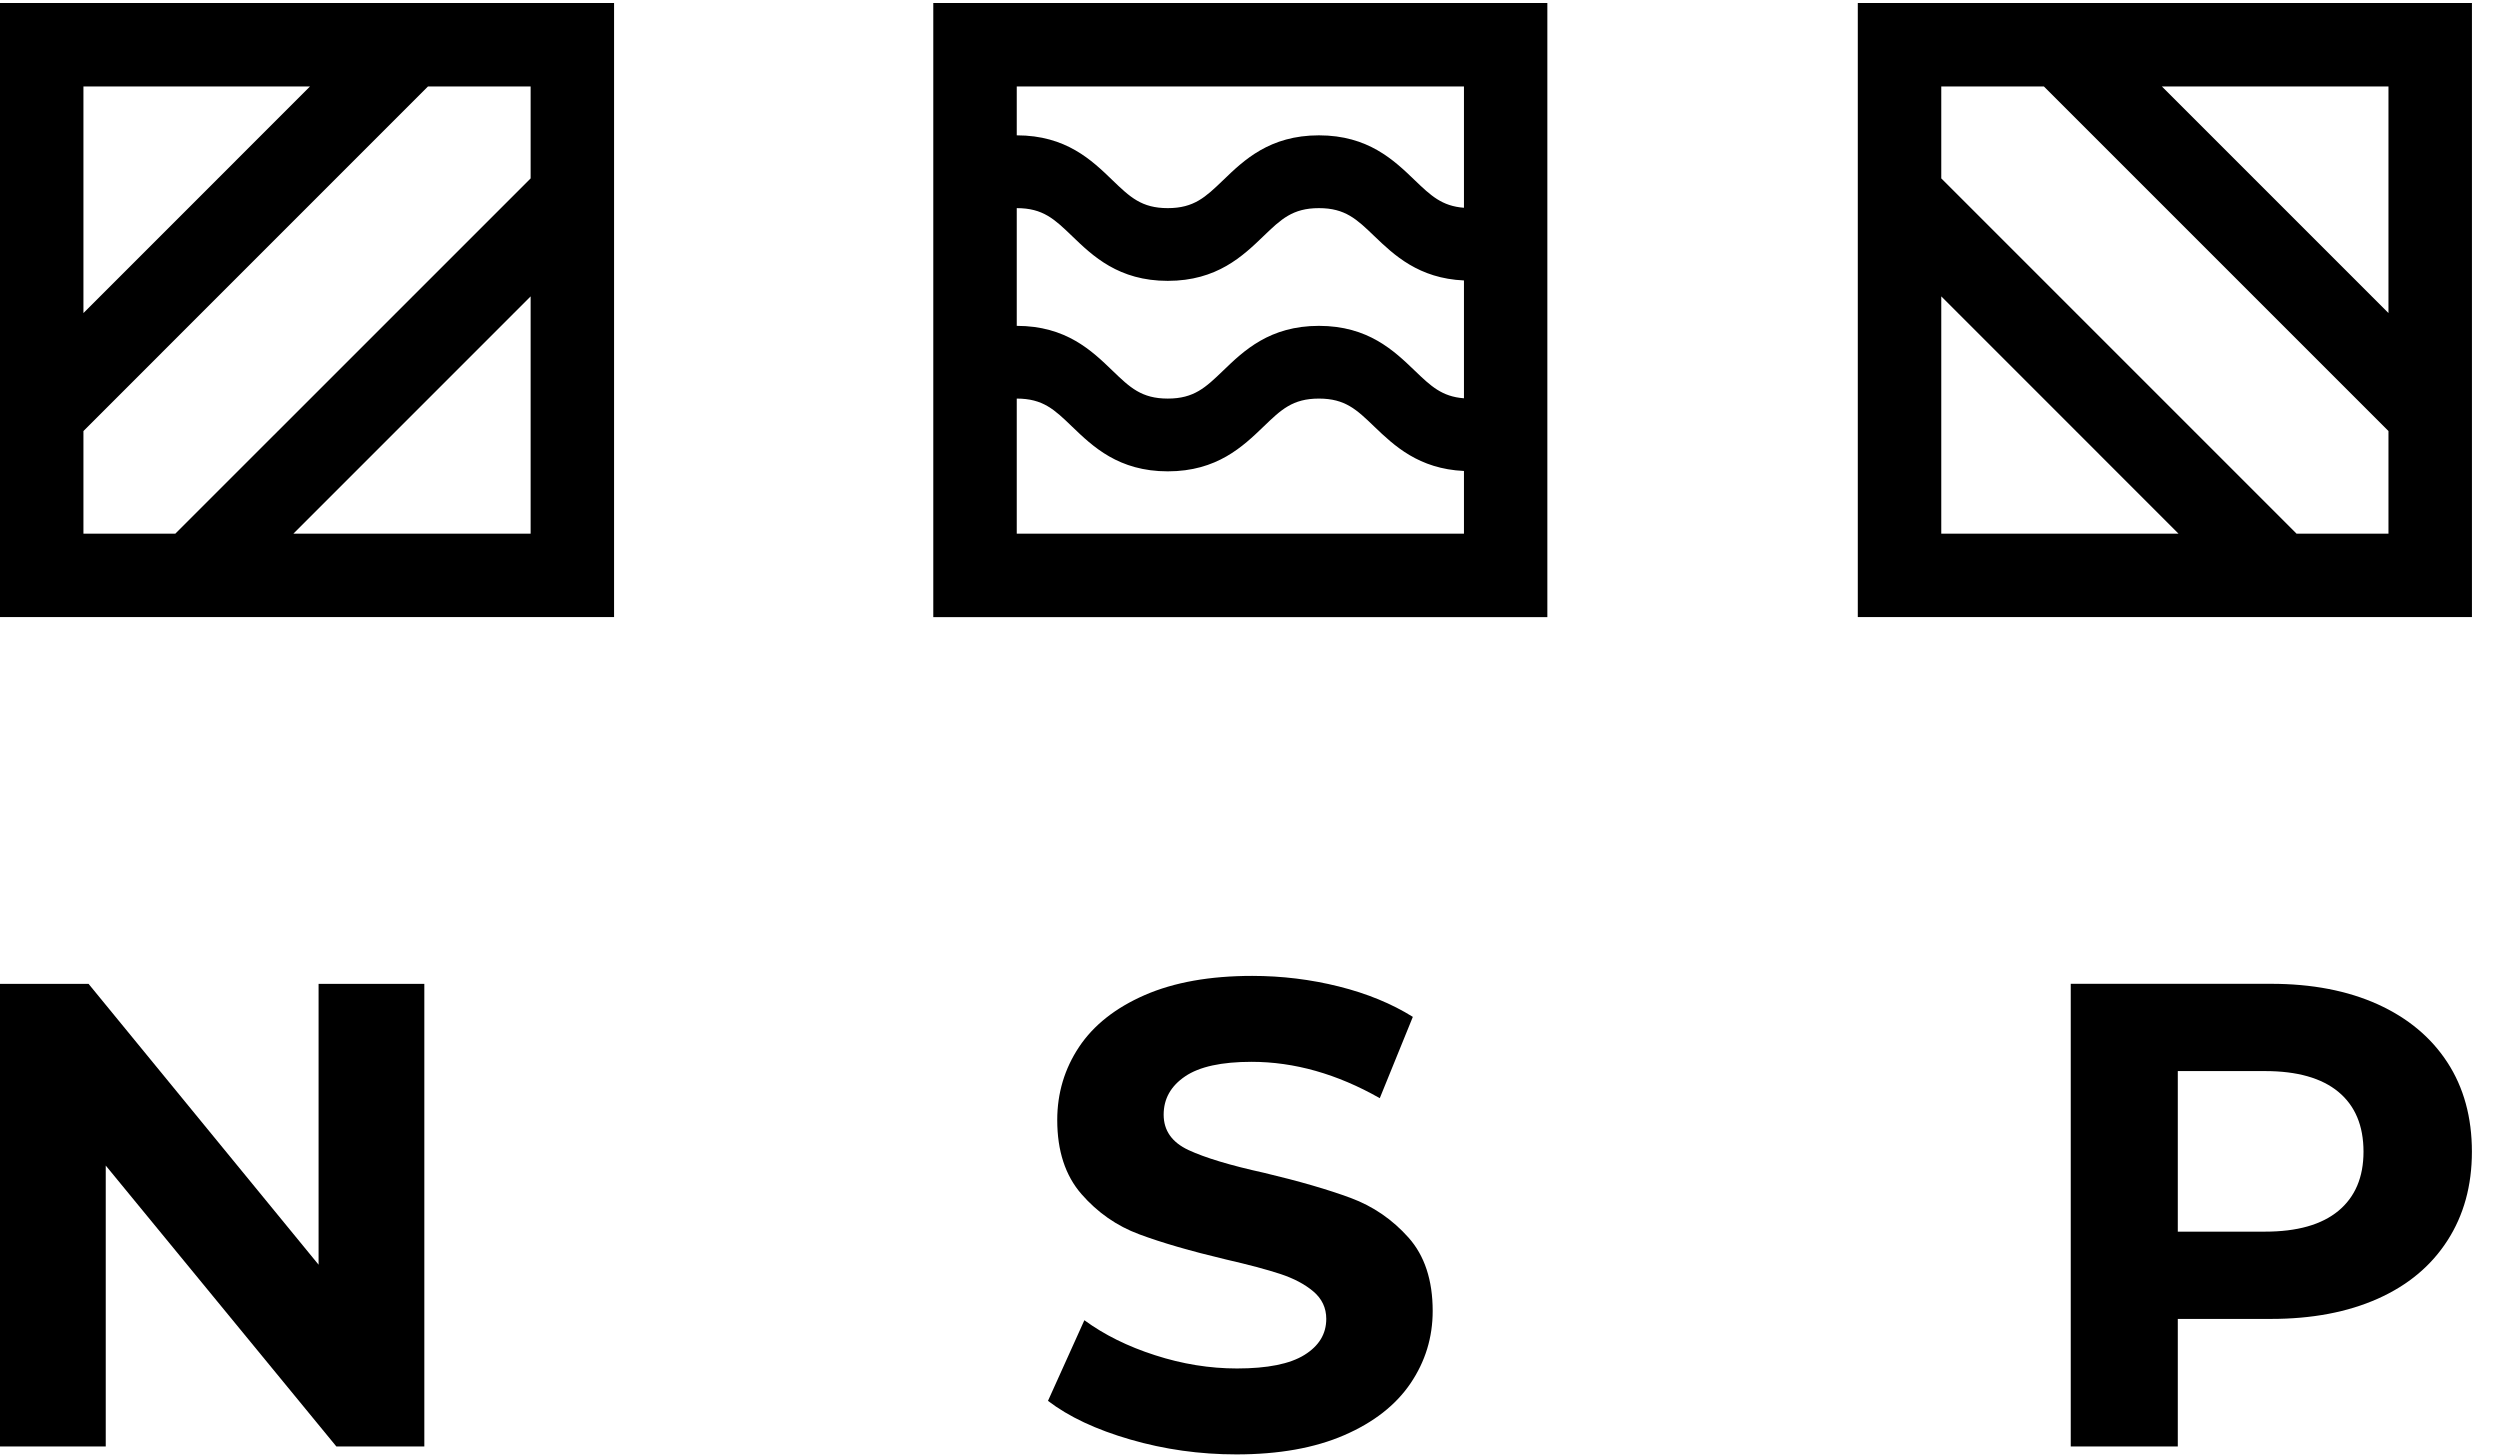
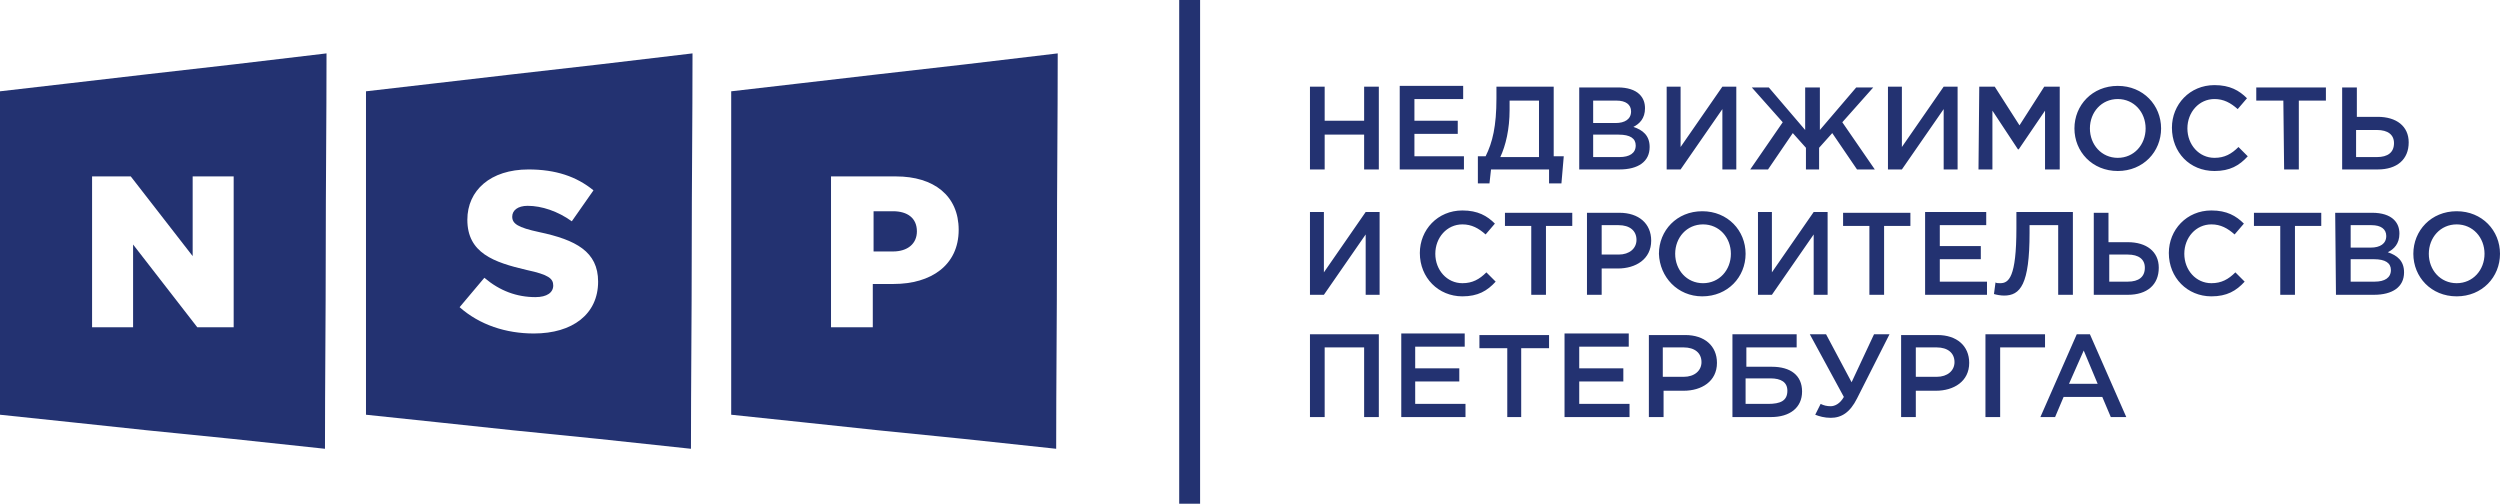
- <svg xmlns="http://www.w3.org/2000/svg" width="67px" height="39px" viewBox="0 0 67 39" version="1.1">
-   <g id="Page-1" stroke="none" stroke-width="1" fill-rule="evenodd">
-     <g id="UI-KIT.-Icons" transform="translate(-114, -652)">
-       <g id="graphic" transform="translate(112, 580)">
-         <g id="logo" transform="translate(2, 72)">
-           <path d="M49.789,16.538 L66.248,16.538 L66.248,0.081 L49.789,0.081 L49.789,16.538 Z M57.938,2.317 L64.011,2.317 L64.011,8.39 L57.938,2.317 Z M52.026,4.781 L52.026,2.317 L54.776,2.317 L64.011,11.552 L64.011,14.302 L61.547,14.302 L52.026,4.781 Z M52.026,7.943 L58.384,14.302 L52.026,14.302 L52.026,7.943 Z" id="Fill-1" />
-           <path d="M0,16.538 L16.457,16.538 L16.457,0.081 L0,0.081 L0,16.538 Z M2.236,11.552 L11.47,2.317 L14.221,2.317 L14.221,4.781 L4.699,14.302 L2.236,14.302 L2.236,11.552 Z M2.236,2.317 L8.308,2.317 L2.236,8.39 L2.236,2.317 Z M14.221,7.943 L14.221,14.302 L7.863,14.302 L14.221,7.943 Z" id="Fill-2" />
-           <path d="M27.249,10.682 C27.954,10.682 28.262,10.98 28.73,11.431 C29.286,11.966 29.978,12.632 31.296,12.632 C32.616,12.632 33.309,11.966 33.865,11.431 C34.333,10.98 34.642,10.682 35.347,10.682 C36.052,10.682 36.361,10.98 36.829,11.431 C37.361,11.942 38.023,12.567 39.234,12.622 L39.234,14.302 L27.249,14.302 L27.249,10.682 Z M27.249,5.578 C27.954,5.578 28.262,5.875 28.73,6.325 C29.286,6.861 29.978,7.527 31.296,7.527 C32.616,7.527 33.309,6.861 33.865,6.325 C34.333,5.875 34.642,5.578 35.347,5.578 C36.052,5.578 36.361,5.875 36.829,6.325 C37.361,6.837 38.023,7.462 39.234,7.516 L39.234,10.674 C38.643,10.63 38.345,10.347 37.916,9.934 C37.359,9.399 36.667,8.733 35.347,8.733 C34.027,8.733 33.334,9.399 32.779,9.934 C32.31,10.385 32.001,10.682 31.296,10.682 C30.593,10.682 30.283,10.385 29.816,9.935 C29.261,9.399 28.569,8.733 27.249,8.733 L27.249,5.578 Z M27.249,2.317 L39.234,2.317 L39.234,5.568 C38.643,5.524 38.345,5.242 37.916,4.83 C37.359,4.294 36.667,3.627 35.347,3.627 C34.027,3.627 33.334,4.294 32.779,4.83 C32.31,5.28 32.001,5.578 31.296,5.578 C30.593,5.578 30.283,5.28 29.816,4.831 C29.261,4.294 28.569,3.627 27.249,3.627 L27.249,2.317 Z M25.012,16.539 L41.469,16.539 L41.469,0.081 L25.012,0.081 L25.012,16.539 Z" id="Fill-3" />
-           <polygon id="Fill-5" points="8.538 33.894 2.373 26.367 0 26.367 0 38.766 2.834 38.766 2.834 31.237 9.015 38.766 11.372 38.766 11.372 26.367 8.538 26.367" />
-           <path d="M36.199,32.105 C35.597,31.882 34.824,31.657 33.879,31.432 C32.97,31.232 32.293,31.027 31.851,30.821 C31.408,30.614 31.186,30.299 31.186,29.873 C31.186,29.448 31.378,29.106 31.762,28.846 C32.146,28.586 32.738,28.457 33.542,28.457 C34.688,28.457 35.834,28.781 36.978,29.431 L37.864,27.252 C37.297,26.898 36.636,26.626 35.88,26.437 C35.124,26.248 34.35,26.154 33.56,26.154 C32.426,26.154 31.467,26.325 30.681,26.667 C29.896,27.01 29.309,27.473 28.919,28.058 C28.53,28.643 28.334,29.296 28.334,30.016 C28.334,30.842 28.55,31.503 28.981,31.999 C29.412,32.494 29.929,32.856 30.531,33.079 C31.133,33.304 31.906,33.528 32.852,33.753 C33.465,33.894 33.952,34.024 34.312,34.142 C34.672,34.261 34.969,34.417 35.198,34.611 C35.428,34.806 35.544,35.051 35.544,35.346 C35.544,35.749 35.349,36.07 34.959,36.312 C34.57,36.554 33.968,36.675 33.152,36.675 C32.421,36.675 31.688,36.557 30.956,36.32 C30.224,36.085 29.592,35.771 29.061,35.382 L28.086,37.543 C28.641,37.968 29.376,38.314 30.292,38.579 C31.206,38.845 32.155,38.978 33.135,38.978 C34.268,38.978 35.231,38.807 36.022,38.464 C36.813,38.122 37.406,37.658 37.802,37.074 C38.198,36.489 38.396,35.843 38.396,35.134 C38.396,34.307 38.179,33.652 37.749,33.168 C37.318,32.684 36.801,32.329 36.199,32.105" id="Fill-7" />
-           <path d="M62.669,32.451 C62.22,32.822 61.565,33.008 60.703,33.008 L58.365,33.008 L58.365,28.705 L60.703,28.705 C61.565,28.705 62.22,28.891 62.669,29.262 C63.117,29.634 63.342,30.168 63.342,30.866 C63.342,31.55 63.117,32.079 62.669,32.451 M63.723,26.915 C62.914,26.55 61.961,26.366 60.862,26.366 L55.496,26.366 L55.496,38.765 L58.365,38.765 L58.365,35.347 L60.862,35.347 C61.961,35.347 62.914,35.166 63.723,34.806 C64.531,34.446 65.154,33.927 65.591,33.247 C66.029,32.568 66.247,31.775 66.247,30.866 C66.247,29.945 66.029,29.147 65.591,28.474 C65.154,27.801 64.531,27.282 63.723,26.915" id="Fill-9" />
-         </g>
-       </g>
-     </g>
+ <svg xmlns="http://www.w3.org/2000/svg" version="1.1" id="Layer_1" x="0px" y="0px" viewBox="0 0 323.1 65.1" style="enable-background:new 0 0 323.1 65.1;" xml:space="preserve">
+   <style type="text/css">
+ 	.st0{fill-rule:evenodd;clip-rule:evenodd;fill:#233271;}
+ </style>
+   <g>
+     <path class="st0" d="M0,11.8c5.9-0.7,12.3-1.4,19-2.2c7.2-0.8,14.9-1.7,23.2-2.7c0,8.6-0.1,17.1-0.1,25.6S42,49.5,42,58   c-8.2-0.9-15.9-1.7-23.1-2.4c-6.7-0.7-13-1.4-18.9-2c0-6.9,0-13.9,0-20.9C0,25.8,0,18.8,0,11.8L0,11.8z M11.9,42.3h5.3V31.6   l8.3,10.7h4.7V22.8h-5.3v10.3l-8-10.3h-5V42.3z" />
+     <path class="st0" d="M94.5,11.8c5.9-0.7,12.3-1.4,19-2.2c7.2-0.8,14.9-1.7,23.2-2.7c0,8.6-0.1,17.1-0.1,25.6s-0.1,17-0.1,25.5   c-8.2-0.9-15.9-1.7-23.1-2.4c-6.7-0.7-13-1.4-18.9-2c0-6.9,0-13.9,0-20.9C94.5,25.8,94.5,18.8,94.5,11.8L94.5,11.8z M107.4,42.3   h5.4v-5.6h2.7c4.8,0,8.4-2.4,8.4-7c0-4.4-3.2-6.9-8.1-6.9h-8.4V42.3L107.4,42.3z M112.8,32.5h2.6c1.9,0,3.1-1,3.1-2.6   c0-1.7-1.2-2.6-3.1-2.6h-2.5v5.2H112.8z" />
+     <path class="st0" d="M47.3,11.8c5.9-0.7,12.3-1.4,19-2.2c7.2-0.8,14.9-1.7,23.2-2.7c0,8.6-0.1,17.1-0.1,25.6s-0.1,17-0.1,25.5   c-8.2-0.9-15.9-1.7-23.1-2.4c-6.7-0.7-13-1.4-18.9-2c0-6.9,0-13.9,0-20.9C47.3,25.8,47.3,18.8,47.3,11.8L47.3,11.8z M69,43.1   c5,0,8.3-2.5,8.3-6.7c0-3.9-2.9-5.4-7.6-6.4c-2.8-0.6-3.5-1.1-3.5-2c0-0.8,0.7-1.4,2-1.4c1.8,0,3.9,0.7,5.7,2l2.8-4   c-2.2-1.8-4.9-2.7-8.4-2.7c-4.9,0-7.9,2.7-7.9,6.5c0,4.3,3.4,5.5,7.7,6.5c2.8,0.6,3.4,1.1,3.4,2s-0.8,1.5-2.3,1.5   c-2.4,0-4.6-0.8-6.6-2.5l-3.2,3.8C62,42,65.4,43.1,69,43.1z" />
+     <rect x="152.4" class="st0" width="2.7" height="65.1" />
+     <path class="st0" d="M169.3,21.9h1.9v-4.5h5.1v4.5h1.9V11.2h-1.9v4.4h-5.1v-4.4h-1.9V21.9L169.3,21.9z M169.3,38.1h1.8l5.4-7.8v7.8   h1.8V27.4h-1.8l-5.4,7.8v-7.8h-1.8V38.1L169.3,38.1z M169.3,53.9h1.9v-9h5.1v9h1.9V43.2h-8.9V53.9L169.3,53.9z M181.1,53.9h8.3   v-1.7h-6.5v-2.9h5.7v-1.7h-5.7v-2.8h6.4v-1.7h-8.2V53.9L181.1,53.9z M194.7,53.9h1.9V45h3.6v-1.7h-9V45h3.6v8.9H194.7z M202.3,53.9   h8.3v-1.7h-6.5v-2.9h5.7v-1.7h-5.7v-2.8h6.4v-1.7h-8.3v10.8H202.3z M213.1,53.9h1.9v-3.4h2.6c2.3,0,4.3-1.2,4.3-3.6   c0-2.2-1.6-3.6-4.1-3.6h-4.7V53.9L213.1,53.9z M214.9,48.7v-3.8h2.7c1.4,0,2.3,0.7,2.3,1.9c0,1.1-0.9,1.9-2.3,1.9H214.9L214.9,48.7   z M223.8,53.9h5.1c2.4,0,4-1.2,4-3.3c0-2.1-1.5-3.2-3.9-3.2h-3.3v-2.5h6.5v-1.7h-8.3v10.7H223.8z M225.6,52.2v-3.3h3.2   c1.4,0,2.2,0.5,2.2,1.6c0,1.3-0.9,1.7-2.5,1.7L225.6,52.2L225.6,52.2z M236.6,54c1.4,0,2.5-0.7,3.4-2.5l4.2-8.3h-2l-2.9,6.2   l-3.3-6.2h-2.1l4.4,8.1c-0.5,0.9-1.2,1.2-1.7,1.2s-0.9-0.1-1.3-0.3l-0.7,1.4C235.1,53.8,235.8,54,236.6,54L236.6,54z M245.7,53.9   h1.9v-3.4h2.6c2.3,0,4.3-1.2,4.3-3.6c0-2.2-1.6-3.6-4.1-3.6h-4.7V53.9L245.7,53.9z M247.6,48.7v-3.8h2.7c1.4,0,2.3,0.7,2.3,1.9   c0,1.1-0.9,1.9-2.3,1.9H247.6L247.6,48.7z M256.6,53.9h1.9v-9h5.8v-1.7h-7.7V53.9L256.6,53.9z M263.7,53.9l4.7-10.7h1.7l4.7,10.7   h-2l-1.1-2.6h-5l-1.1,2.6H263.7L263.7,53.9z M267.4,49.6h3.7l-1.8-4.3L267.4,49.6L267.4,49.6z M189,38.3c2,0,3.2-0.7,4.3-1.9   l-1.2-1.2c-0.9,0.9-1.8,1.4-3.1,1.4c-2,0-3.5-1.7-3.5-3.8c0-2.1,1.5-3.8,3.5-3.8c1.2,0,2.1,0.5,3,1.3l1.2-1.4c-1-1-2.2-1.7-4.2-1.7   c-3.2,0-5.5,2.5-5.5,5.5C183.5,35.9,185.9,38.3,189,38.3L189,38.3z M197.9,38.1h1.9v-8.9h3.4v-1.7h-8.7v1.7h3.4L197.9,38.1   L197.9,38.1z M205.1,38.1h1.9v-3.4h2.1c2.3,0,4.3-1.2,4.3-3.6c0-2.2-1.6-3.6-4.1-3.6h-4.2V38.1L205.1,38.1z M207,33v-3.9h2.2   c1.4,0,2.3,0.7,2.3,1.9c0,1.1-0.9,1.9-2.3,1.9H207V33z M220,38.3c3.3,0,5.6-2.5,5.6-5.5s-2.3-5.5-5.6-5.5s-5.6,2.5-5.6,5.5   C214.5,35.8,216.8,38.3,220,38.3L220,38.3z M220.1,36.6c-2.1,0-3.6-1.7-3.6-3.8c0-2.1,1.5-3.8,3.6-3.8s3.6,1.7,3.6,3.8   S222.2,36.6,220.1,36.6L220.1,36.6z M227.2,38.1h1.8l5.4-7.8v7.8h1.8V27.4h-1.8l-5.4,7.8v-7.8h-1.8V38.1L227.2,38.1z M241.6,38.1   h1.9v-8.9h3.4v-1.7h-8.7v1.7h3.4L241.6,38.1L241.6,38.1z M248.8,38.1h8v-1.7h-6.1v-2.9h5.3v-1.7h-5.3v-2.7h6v-1.7h-7.9L248.8,38.1   L248.8,38.1z M259,38.2c2.1,0,3.3-1.4,3.3-8.1v-1h3.7v9h1.9V27.4h-7.3v2.1c0,6.4-1,7.1-2.1,7.1c-0.2,0-0.5,0-0.6-0.1l-0.2,1.5   C258,38.1,258.6,38.2,259,38.2L259,38.2z M270.7,38.1h4.3c2.5,0,4-1.3,4-3.5c0-2.1-1.6-3.3-4-3.3h-2.5v-3.8h-1.9v10.6H270.7z    M272.6,36.4v-3.5h2.4c1.4,0,2.2,0.6,2.2,1.7c0,1.2-0.8,1.8-2.2,1.8H272.6L272.6,36.4z M285.8,38.3c2,0,3.2-0.7,4.3-1.9l-1.2-1.2   c-0.9,0.9-1.8,1.4-3.1,1.4c-2,0-3.5-1.7-3.5-3.8c0-2.1,1.5-3.8,3.5-3.8c1.2,0,2.1,0.5,3,1.3l1.2-1.4c-1-1-2.2-1.7-4.2-1.7   c-3.2,0-5.5,2.5-5.5,5.5C280.3,35.9,282.7,38.3,285.8,38.3L285.8,38.3z M294.7,38.1h1.9v-8.9h3.4v-1.7h-8.7v1.7h3.4L294.7,38.1   L294.7,38.1z M301.9,38.1h4.9c2.4,0,3.9-1,3.9-2.9c0-1.5-0.9-2.2-2.1-2.6c0.8-0.4,1.5-1.1,1.5-2.4c0-0.7-0.2-1.3-0.7-1.8   c-0.6-0.6-1.6-0.9-2.8-0.9h-4.8L301.9,38.1L301.9,38.1z M303.8,31.9v-2.8h2.7c1.2,0,1.9,0.5,1.9,1.4c0,1-0.8,1.5-2,1.5h-2.6V31.9z    M303.8,36.4v-2.9h3c1.5,0,2.2,0.5,2.2,1.4c0,1-0.8,1.5-2.1,1.5H303.8L303.8,36.4z M317.5,38.3c3.3,0,5.6-2.5,5.6-5.5   s-2.3-5.5-5.6-5.5s-5.6,2.5-5.6,5.5C311.9,35.8,314.2,38.3,317.5,38.3L317.5,38.3z M317.5,36.6c-2.1,0-3.6-1.7-3.6-3.8   c0-2.1,1.5-3.8,3.6-3.8s3.6,1.7,3.6,3.8S319.6,36.6,317.5,36.6L317.5,36.6z M180.9,21.9h8.3v-1.7h-6.4v-2.9h5.6v-1.7h-5.6v-2.8h6.3   v-1.7h-8.2L180.9,21.9L180.9,21.9z M190.9,23.7h1.6l0.2-1.8h7.5v1.8h1.6l0.3-3.5h-1.3v-9h-7.4v1.5c0,3.6-0.5,5.7-1.4,7.5h-1v3.5   H190.9z M193.9,20.3c0.7-1.5,1.2-3.6,1.2-6.1V13h3.8v7.3L193.9,20.3L193.9,20.3z M204.1,21.9h5.2c2.4,0,3.9-1,3.9-2.9   c0-1.5-0.9-2.2-2.1-2.6c0.8-0.4,1.5-1.1,1.5-2.4c0-0.7-0.2-1.3-0.7-1.8c-0.6-0.6-1.6-0.9-2.8-0.9h-5V21.9L204.1,21.9z M205.9,15.8   V13h3c1.2,0,1.9,0.5,1.9,1.4c0,1-0.8,1.5-2,1.5h-2.9V15.8z M205.9,20.3v-2.9h3.3c1.5,0,2.2,0.5,2.2,1.4c0,1-0.8,1.5-2.1,1.5H205.9   L205.9,20.3z M215.4,21.9h1.8l5.4-7.8v7.8h1.8V11.2h-1.8l-5.4,7.8v-7.8h-1.8V21.9L215.4,21.9z M235.1,21.9v-2.8l1.7-1.9l3.2,4.7   h2.3l-4.2-6.1l4-4.5h-2.2l-4.7,5.5v-5.5h-1.9v5.5l-4.7-5.5h-2.2l4,4.5l-4.2,6.1h2.3l3.2-4.7l1.7,1.9v2.8H235.1L235.1,21.9z    M244,21.9h1.8l5.4-7.8v7.8h1.8V11.2h-1.8l-5.4,7.8v-7.8H244V21.9L244,21.9z M255.7,21.9h1.8v-7.6l3.3,5h0.1l3.4-5v7.6h1.9V11.2h-2   l-3.2,5l-3.2-5h-2L255.7,21.9L255.7,21.9z M273.7,22.1c3.3,0,5.6-2.5,5.6-5.5s-2.3-5.5-5.6-5.5s-5.6,2.5-5.6,5.5   S270.4,22.1,273.7,22.1L273.7,22.1z M273.7,20.4c-2.1,0-3.6-1.7-3.6-3.8c0-2.1,1.5-3.8,3.6-3.8s3.6,1.7,3.6,3.8   C277.3,18.7,275.8,20.4,273.7,20.4L273.7,20.4z M286.2,22.1c2,0,3.2-0.7,4.3-1.9l-1.2-1.2c-0.9,0.9-1.8,1.4-3.1,1.4   c-2,0-3.5-1.7-3.5-3.8c0-2.1,1.5-3.8,3.5-3.8c1.2,0,2.1,0.5,3,1.3l1.2-1.4c-1-1-2.2-1.7-4.2-1.7c-3.2,0-5.5,2.5-5.5,5.5   C280.7,19.7,283,22.1,286.2,22.1L286.2,22.1z M295.2,21.9h1.9V13h3.5v-1.7h-9V13h3.5L295.2,21.9L295.2,21.9z M302.7,21.9h4.6   c2.5,0,4-1.3,4-3.5c0-2.1-1.6-3.3-4-3.3h-2.7v-3.8h-1.9L302.7,21.9L302.7,21.9z M304.5,20.3v-3.5h2.7c1.4,0,2.2,0.6,2.2,1.7   c0,1.2-0.8,1.8-2.2,1.8H304.5z" />
  </g>
</svg>
